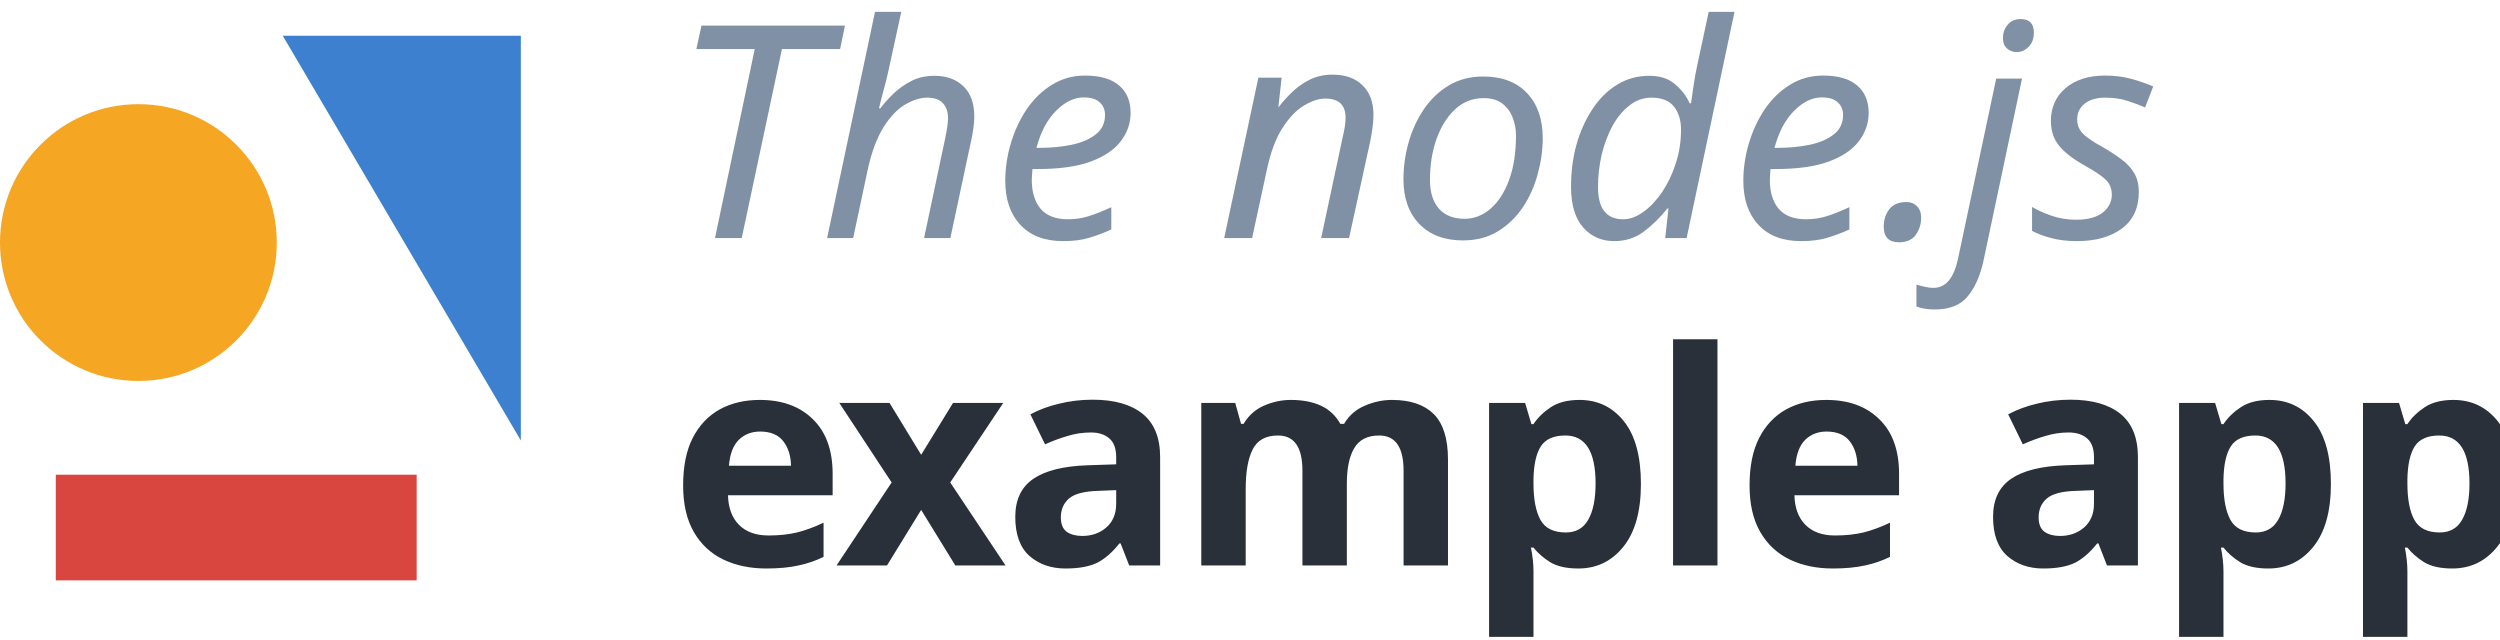
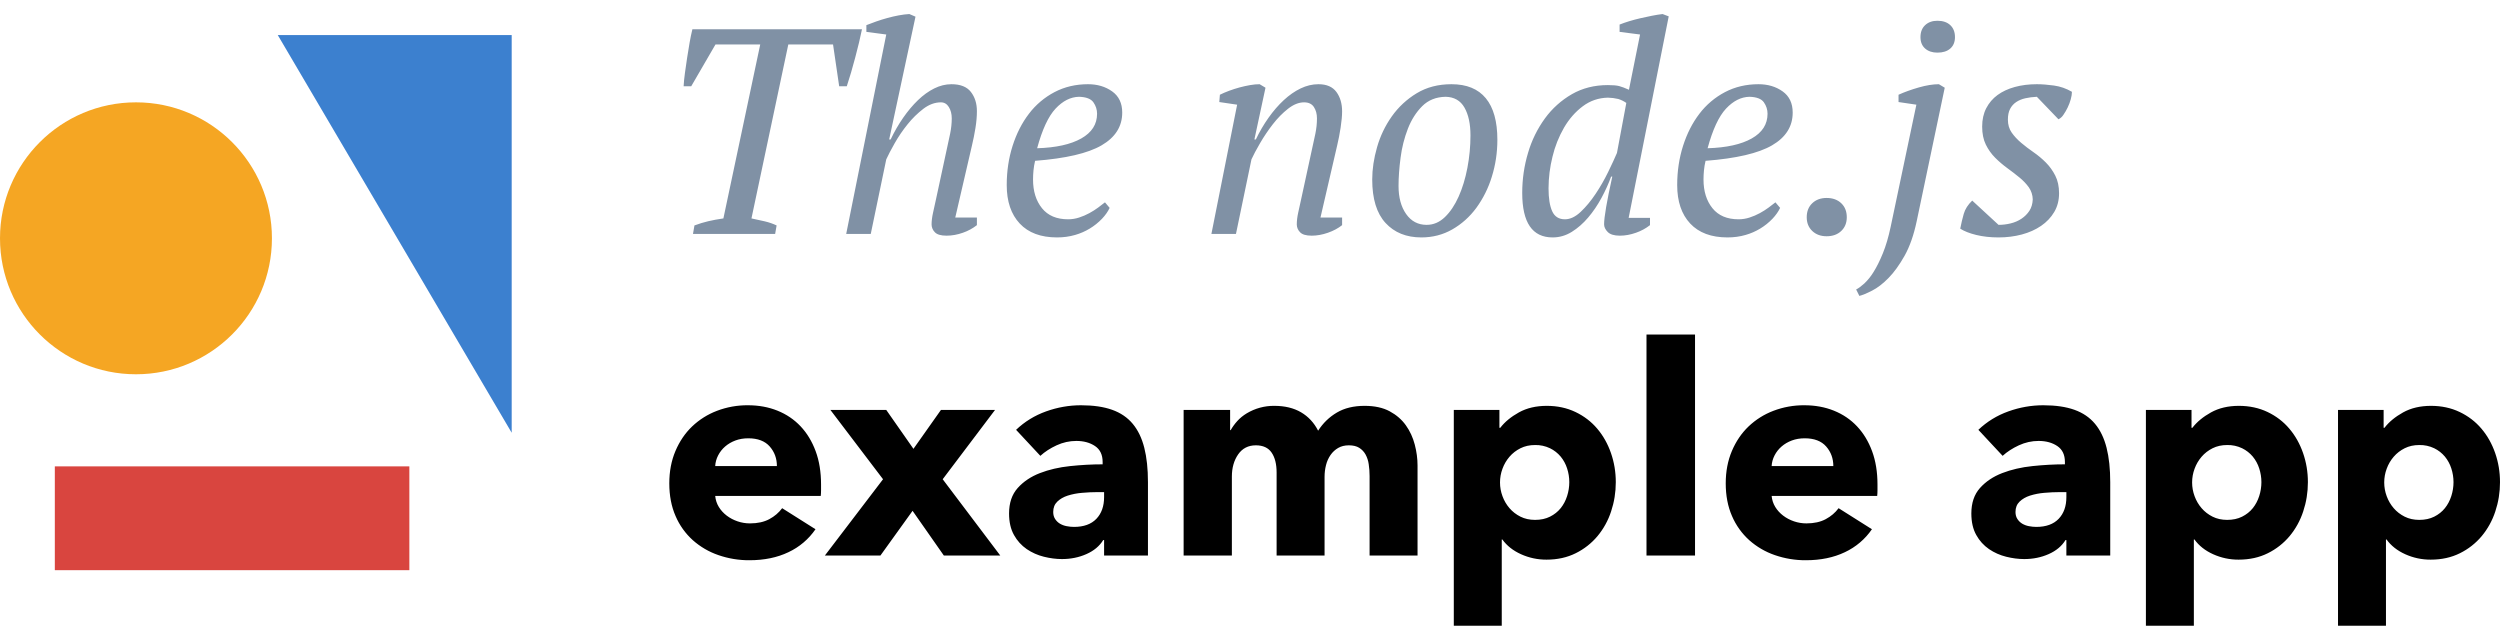
- <svg xmlns="http://www.w3.org/2000/svg" width="168" height="43" viewBox="0 0 168 43">
+ <svg xmlns="http://www.w3.org/2000/svg" width="171" height="43" viewBox="0 0 171 43">
  <g fill="none" fill-rule="evenodd">
-     <g transform="translate(0 2)">
+     <g transform="translate(0 2)" fill-rule="nonzero">
      <path fill="#D9453F" d="M3.75 37v-7.1H28V37z" />
-       <circle cx="9.3" cy="14.3" r="9.3" fill="#F5A623" />
+       <circle fill="#F5A623" cx="9.3" cy="14.3" r="9.3" />
      <path fill="#3C80CF" d="M35 27.6L19 .4h16z" />
    </g>
-     <g font-size="20">
-       <text fill="#2A3039" font-family="AvenirNext-Bold, Avenir Next" font-weight="bold" letter-spacing="-.3" transform="translate(45 18)">
-         <tspan x="0" y="20">example app</tspan>
-       </text>
-       <text fill="#8091A5" font-family="PTSerif-Italic, PT Serif" font-style="italic" transform="translate(45 -27)">
-         <tspan x="0" y="43">The node.js</tspan>
-       </text>
-     </g>
+     <path d="M53.14 31.88c0-.52-.163-.967-.49-1.34-.327-.373-.817-.56-1.47-.56-.32 0-.613.05-.88.15-.267.1-.5.237-.7.41-.2.173-.36.377-.48.61-.12.233-.187.477-.2.73h4.22zm3.02 1.26v.4c0 .133-.007.26-.02.38h-7.22c.027.28.11.533.25.76.14.227.32.423.54.59.22.167.467.297.74.39.273.093.557.14.85.14.52 0 .96-.097 1.32-.29.36-.193.653-.443.88-.75l2.28 1.44a4.613 4.613 0 0 1-1.85 1.57c-.767.367-1.657.55-2.67.55a6.371 6.371 0 0 1-2.12-.35 5.148 5.148 0 0 1-1.75-1.02 4.723 4.723 0 0 1-1.18-1.65c-.287-.653-.43-1.4-.43-2.24 0-.813.14-1.55.42-2.21.28-.66.66-1.22 1.14-1.68a5.082 5.082 0 0 1 1.7-1.07 5.814 5.814 0 0 1 2.12-.38c.733 0 1.407.123 2.02.37s1.14.603 1.58 1.07c.44.467.783 1.033 1.03 1.7s.37 1.427.37 2.28zm8.4 4.86l-2.14-3.06-2.2 3.06h-3.8l3.98-5.22-3.6-4.74h3.82l1.86 2.66 1.88-2.66h3.7l-3.58 4.74L68.42 38h-3.86zm10.96-4.34h-.42c-.36 0-.723.017-1.09.05a4.483 4.483 0 0 0-.98.19c-.287.093-.523.23-.71.41-.187.18-.28.417-.28.71 0 .187.043.347.13.48.087.133.197.24.33.32a1.4 1.4 0 0 0 .46.17c.173.033.34.05.5.05.667 0 1.177-.183 1.53-.55.353-.367.53-.863.53-1.49v-.34zM69.5 29.4c.587-.56 1.27-.98 2.05-1.26.78-.28 1.577-.42 2.39-.42.84 0 1.55.103 2.13.31.58.207 1.05.527 1.41.96.36.433.623.98.79 1.64.167.66.25 1.443.25 2.35V38h-3v-1.06h-.06c-.253.413-.637.733-1.15.96-.513.227-1.07.34-1.67.34-.4 0-.813-.053-1.24-.16a3.632 3.632 0 0 1-1.17-.52 2.816 2.816 0 0 1-.87-.96c-.227-.4-.34-.893-.34-1.48 0-.72.197-1.3.59-1.74.393-.44.9-.78 1.52-1.02s1.31-.4 2.07-.48c.76-.08 1.5-.12 2.22-.12v-.16c0-.493-.173-.857-.52-1.09-.347-.233-.773-.35-1.28-.35-.467 0-.917.1-1.35.3-.433.2-.803.44-1.11.72L69.5 29.4zM93.68 38v-5.44c0-.28-.02-.55-.06-.81a1.934 1.934 0 0 0-.22-.67 1.265 1.265 0 0 0-.43-.45c-.18-.113-.417-.17-.71-.17-.28 0-.523.06-.73.18-.207.12-.38.28-.52.48a2.1 2.1 0 0 0-.31.69c-.067.26-.1.53-.1.81V38h-3.28v-5.68c0-.573-.113-1.027-.34-1.36-.227-.333-.587-.5-1.08-.5-.52 0-.923.207-1.21.62-.287.413-.43.92-.43 1.52V38h-3.3v-9.96h3.18v1.38h.04c.12-.213.27-.42.45-.62s.397-.377.65-.53a3.596 3.596 0 0 1 1.88-.51c.72 0 1.33.147 1.83.44.5.293.89.713 1.17 1.26.333-.52.76-.933 1.28-1.24.52-.307 1.153-.46 1.9-.46.68 0 1.25.123 1.71.37.46.247.83.567 1.11.96.28.393.483.833.61 1.32.127.487.19.963.19 1.43V38h-3.28zm16.84-5.02c0 .693-.107 1.36-.32 2a5.142 5.142 0 0 1-.93 1.69 4.594 4.594 0 0 1-1.49 1.17c-.587.293-1.253.44-2 .44a4.182 4.182 0 0 1-1.74-.37c-.547-.247-.973-.583-1.28-1.01h-.04v5.9h-3.28V28.04h3.12v1.22h.06c.307-.4.73-.75 1.27-1.05.54-.3 1.177-.45 1.91-.45.72 0 1.373.14 1.96.42.587.28 1.083.66 1.49 1.14.407.48.72 1.037.94 1.67.22.633.33 1.297.33 1.99zm-3.18 0c0-.32-.05-.633-.15-.94a2.442 2.442 0 0 0-.44-.81 2.225 2.225 0 0 0-.73-.57 2.252 2.252 0 0 0-1.02-.22c-.373 0-.707.073-1 .22-.293.147-.543.34-.75.58-.207.24-.367.513-.48.82a2.692 2.692 0 0 0 0 1.88c.113.307.273.58.48.82.207.24.457.433.75.58.293.147.627.22 1 .22.387 0 .727-.073 1.02-.22.293-.147.537-.34.73-.58.193-.24.34-.517.44-.83.1-.313.15-.63.15-.95zm5.28 5.02V22.88h3.32V38h-3.32zm12.78-6.12c0-.52-.163-.967-.49-1.34-.327-.373-.817-.56-1.47-.56-.32 0-.613.05-.88.15-.267.1-.5.237-.7.41-.2.173-.36.377-.48.61-.12.233-.187.477-.2.73h4.22zm3.02 1.26v.4c0 .133-.007.26-.02.38h-7.22c.027.28.11.533.25.76.14.227.32.423.54.59.22.167.467.297.74.39.273.093.557.14.85.14.52 0 .96-.097 1.32-.29.36-.193.653-.443.88-.75l2.28 1.44a4.613 4.613 0 0 1-1.85 1.57c-.767.367-1.657.55-2.67.55a6.371 6.371 0 0 1-2.12-.35 5.148 5.148 0 0 1-1.75-1.02 4.723 4.723 0 0 1-1.18-1.65c-.287-.653-.43-1.4-.43-2.24 0-.813.14-1.55.42-2.21.28-.66.66-1.22 1.14-1.68a5.082 5.082 0 0 1 1.7-1.07 5.814 5.814 0 0 1 2.12-.38c.733 0 1.407.123 2.02.37s1.14.603 1.58 1.07c.44.467.783 1.033 1.03 1.7s.37 1.427.37 2.28zm12.92.52h-.42c-.36 0-.723.017-1.09.05a4.483 4.483 0 0 0-.98.19c-.287.093-.523.23-.71.41-.187.18-.28.417-.28.71 0 .187.043.347.13.48.087.133.197.24.33.32a1.4 1.4 0 0 0 .46.17c.173.033.34.05.5.05.667 0 1.177-.183 1.53-.55.353-.367.53-.863.53-1.49v-.34zm-6.02-4.26c.587-.56 1.27-.98 2.05-1.26.78-.28 1.577-.42 2.39-.42.84 0 1.55.103 2.13.31.58.207 1.05.527 1.41.96.36.433.623.98.79 1.64.167.66.25 1.443.25 2.35V38h-3v-1.06h-.06c-.253.413-.637.733-1.15.96-.513.227-1.07.34-1.67.34-.4 0-.813-.053-1.24-.16a3.632 3.632 0 0 1-1.17-.52 2.816 2.816 0 0 1-.87-.96c-.227-.4-.34-.893-.34-1.48 0-.72.197-1.3.59-1.74.393-.44.9-.78 1.52-1.02s1.31-.4 2.07-.48c.76-.08 1.5-.12 2.22-.12v-.16c0-.493-.173-.857-.52-1.09-.347-.233-.773-.35-1.28-.35-.467 0-.917.1-1.35.3-.433.2-.803.44-1.11.72l-1.66-1.78zm22.54 3.58c0 .693-.107 1.36-.32 2a5.142 5.142 0 0 1-.93 1.69 4.594 4.594 0 0 1-1.49 1.17c-.587.293-1.253.44-2 .44a4.182 4.182 0 0 1-1.74-.37c-.547-.247-.973-.583-1.28-1.01h-.04v5.9h-3.28V28.04h3.12v1.22h.06c.307-.4.73-.75 1.27-1.05.54-.3 1.177-.45 1.91-.45.72 0 1.373.14 1.96.42.587.28 1.083.66 1.49 1.14.407.48.72 1.037.94 1.67.22.633.33 1.297.33 1.99zm-3.18 0c0-.32-.05-.633-.15-.94a2.442 2.442 0 0 0-.44-.81 2.225 2.225 0 0 0-.73-.57 2.252 2.252 0 0 0-1.02-.22c-.373 0-.707.073-1 .22-.293.147-.543.34-.75.58-.207.24-.367.513-.48.82a2.692 2.692 0 0 0 0 1.88c.113.307.273.58.48.82.207.24.457.433.75.58.293.147.627.22 1 .22.387 0 .727-.073 1.02-.22.293-.147.537-.34.73-.58.193-.24.34-.517.44-.83.1-.313.15-.63.15-.95zm16.32 0c0 .693-.107 1.36-.32 2a5.142 5.142 0 0 1-.93 1.69 4.594 4.594 0 0 1-1.49 1.17c-.587.293-1.253.44-2 .44a4.182 4.182 0 0 1-1.74-.37c-.547-.247-.973-.583-1.28-1.01h-.04v5.9h-3.28V28.04h3.12v1.22h.06c.307-.4.73-.75 1.27-1.05.54-.3 1.177-.45 1.91-.45.72 0 1.373.14 1.96.42.587.28 1.083.66 1.49 1.14.407.48.72 1.037.94 1.67.22.633.33 1.297.33 1.99zm-3.18 0c0-.32-.05-.633-.15-.94a2.442 2.442 0 0 0-.44-.81 2.225 2.225 0 0 0-.73-.57 2.252 2.252 0 0 0-1.02-.22c-.373 0-.707.073-1 .22-.293.147-.543.34-.75.58-.207.24-.367.513-.48.82a2.692 2.692 0 0 0 0 1.88c.113.307.273.58.48.82.207.24.457.433.75.58.293.147.627.22 1 .22.387 0 .727-.073 1.02-.22.293-.147.537-.34.73-.58.193-.24.34-.517.44-.83.1-.313.15-.63.15-.95z" fill="#000" />
+     <path d="M53.02 16H47.4l.1-.58c.32-.12.637-.217.95-.29.313-.073.657-.137 1.03-.19L52 3.04h-3.06L47.28 5.9h-.52c.013-.267.043-.57.09-.91.047-.34.097-.687.15-1.04.053-.353.11-.7.17-1.04.06-.34.123-.643.19-.91h11.6c-.053.267-.12.567-.2.9a46.818 46.818 0 0 1-.55 2.07c-.1.34-.197.65-.29.93h-.52l-.42-2.86h-3.06l-2.52 11.9c.32.067.623.133.91.2.287.067.557.16.81.28l-.1.58zm6.24-13.82v-.46c.2-.08.423-.163.67-.25.247-.087.503-.167.77-.24.267-.073.527-.133.78-.18.253-.047.493-.077.72-.09l.42.18-1.8 8.4h.1c.253-.533.54-1.03.86-1.49.32-.46.657-.86 1.01-1.2.353-.34.723-.607 1.11-.8.387-.193.78-.29 1.18-.29.613 0 1.057.177 1.33.53.273.353.41.79.41 1.31 0 .36-.033.747-.1 1.16-.067.413-.147.813-.24 1.2l-1.14 4.92h1.48v.52a3.298 3.298 0 0 1-.96.52c-.373.133-.747.2-1.12.2-.387 0-.653-.08-.8-.24a.757.757 0 0 1-.22-.52c0-.24.033-.51.1-.81.067-.3.133-.603.2-.91l.72-3.34c.093-.413.177-.8.25-1.16.073-.36.11-.707.11-1.04 0-.307-.067-.567-.2-.78-.133-.213-.313-.32-.54-.32-.413 0-.813.147-1.2.44a6.226 6.226 0 0 0-1.08 1.06 9.592 9.592 0 0 0-.88 1.29c-.253.447-.447.817-.58 1.11L59.56 16h-1.68l2.74-13.64-1.36-.18zM75.9 14.22c-.12.253-.293.5-.52.74a4.1 4.1 0 0 1-1.84 1.11c-.387.113-.8.17-1.24.17-1.107 0-1.957-.317-2.55-.95-.593-.633-.89-1.51-.89-2.63 0-.947.133-1.84.4-2.68.267-.84.64-1.573 1.12-2.2a5.258 5.258 0 0 1 1.75-1.48c.687-.36 1.45-.54 2.29-.54.64 0 1.19.163 1.65.49.46.327.69.81.69 1.45 0 .947-.47 1.693-1.41 2.24-.94.547-2.457.9-4.55 1.06-.053.227-.09.447-.11.66-.02.213-.03.42-.03.62 0 .8.203 1.453.61 1.96.407.507 1.003.76 1.79.76.253 0 .503-.04.75-.12.247-.08.48-.18.7-.3.22-.12.42-.247.6-.38s.337-.253.47-.36l.32.38zm-2.1-7.6c-.573.013-1.107.283-1.6.81-.493.527-.913 1.43-1.26 2.71 1.293-.04 2.3-.263 3.02-.67.72-.407 1.08-.97 1.08-1.69 0-.28-.083-.54-.25-.78-.167-.24-.497-.367-.99-.38zm15.92 3.68c.093-.413.177-.797.25-1.15.073-.353.11-.703.11-1.05 0-.307-.07-.567-.21-.78-.14-.213-.363-.32-.67-.32-.36 0-.727.147-1.1.44-.373.293-.72.647-1.04 1.06-.32.413-.61.843-.87 1.29-.26.447-.457.817-.59 1.11L84.54 16h-1.68l1.76-8.84-1.22-.18.04-.5c.187-.093.397-.183.63-.27a8.245 8.245 0 0 1 1.44-.39c.233-.04.45-.06.65-.06l.4.24-.76 3.54h.1a9.91 9.91 0 0 1 .87-1.49c.327-.46.673-.86 1.04-1.2.367-.34.75-.607 1.15-.8.4-.193.807-.29 1.22-.29.56 0 .97.177 1.23.53.26.353.39.797.39 1.33 0 .293-.033.66-.1 1.1-.067.44-.147.853-.24 1.24l-1.14 4.92h1.48v.52c-.267.213-.59.387-.97.52s-.75.2-1.11.2c-.387 0-.653-.08-.8-.24a.757.757 0 0 1-.22-.52c0-.253.033-.53.1-.83.067-.3.133-.603.2-.91l.72-3.32zm4.14 1.98c0-.707.11-1.443.33-2.21.22-.767.557-1.47 1.01-2.11a5.665 5.665 0 0 1 1.7-1.58c.68-.413 1.473-.62 2.38-.62 1.04 0 1.823.32 2.35.96.527.64.79 1.587.79 2.84 0 .88-.127 1.723-.38 2.53a7.16 7.16 0 0 1-1.06 2.13c-.453.613-1 1.103-1.64 1.47-.64.367-1.347.55-2.12.55-1.027 0-1.843-.33-2.45-.99-.607-.66-.91-1.65-.91-2.97zm5.02-5.66c-.653.013-1.187.227-1.6.64-.413.413-.74.927-.98 1.54a8.45 8.45 0 0 0-.5 1.98c-.093.707-.14 1.353-.14 1.94 0 .787.173 1.427.52 1.92.347.493.813.74 1.4.74.467 0 .883-.177 1.25-.53.367-.353.68-.82.94-1.4.26-.58.46-1.237.6-1.97.14-.733.21-1.473.21-2.22 0-.787-.137-1.42-.41-1.9-.273-.48-.703-.727-1.29-.74zm8.16 8.38c.36 0 .72-.17 1.08-.51.36-.34.7-.75 1.02-1.23.32-.48.607-.98.86-1.5s.453-.953.6-1.3l.64-3.42a1.981 1.981 0 0 0-.55-.27 3.312 3.312 0 0 0-.71-.09c-.64.013-1.213.21-1.72.59-.507.38-.933.867-1.28 1.46a7.432 7.432 0 0 0-.79 1.99 9.04 9.04 0 0 0-.27 2.16c0 .68.083 1.203.25 1.57.167.367.457.55.87.55zm3.16-2.92c-.173.48-.393.967-.66 1.46s-.57.94-.91 1.34c-.34.4-.713.727-1.12.98-.407.253-.843.38-1.31.38-1.387 0-2.08-1.013-2.08-3.04 0-.947.133-1.863.4-2.75a7.646 7.646 0 0 1 1.16-2.36 5.95 5.95 0 0 1 1.84-1.65c.72-.413 1.54-.62 2.46-.62.347 0 .607.023.78.07.173.047.393.13.66.25l.76-3.78-1.4-.18v-.5c.2-.08.42-.157.66-.23.24-.073.49-.14.75-.2s.523-.117.79-.17a9.39 9.39 0 0 1 .74-.12l.42.16-2.74 13.78h1.46v.5a3.298 3.298 0 0 1-.96.52c-.373.133-.74.2-1.1.2-.387 0-.663-.083-.83-.25-.167-.167-.25-.343-.25-.53 0-.24.047-.633.14-1.18.093-.547.233-1.24.42-2.08h-.08zm11.56 2.14c-.12.253-.293.5-.52.74a4.1 4.1 0 0 1-1.84 1.11c-.387.113-.8.17-1.24.17-1.107 0-1.957-.317-2.55-.95-.593-.633-.89-1.51-.89-2.63 0-.947.133-1.84.4-2.68.267-.84.64-1.573 1.12-2.2a5.258 5.258 0 0 1 1.75-1.48c.687-.36 1.45-.54 2.29-.54.64 0 1.19.163 1.65.49.46.327.69.81.69 1.45 0 .947-.47 1.693-1.41 2.24-.94.547-2.457.9-4.55 1.06-.053.227-.09.447-.11.66-.02.213-.03.42-.03.62 0 .8.203 1.453.61 1.96.407.507 1.003.76 1.79.76.253 0 .503-.04.75-.12.247-.08.48-.18.7-.3.22-.12.42-.247.6-.38s.337-.253.47-.36l.32.38zm-2.1-7.6c-.573.013-1.107.283-1.6.81-.493.527-.913 1.43-1.26 2.71 1.293-.04 2.3-.263 3.02-.67.72-.407 1.08-.97 1.08-1.69 0-.28-.083-.54-.25-.78-.167-.24-.497-.367-.99-.38zm3.92 8.24c0-.4.127-.72.38-.96s.58-.36.98-.36c.413 0 .747.12 1 .36s.38.56.38.96c0 .387-.127.7-.38.94s-.587.36-1 .36c-.4 0-.727-.12-.98-.36s-.38-.553-.38-.94zm7.5-7.7l-1.22-.18v-.5c.413-.187.877-.353 1.39-.5.513-.147.97-.22 1.37-.22l.4.24-1.92 9.14c-.2.947-.477 1.733-.83 2.36-.353.627-.72 1.133-1.1 1.52-.38.387-.753.673-1.12.86-.367.187-.657.307-.87.36l-.22-.44c.16-.08.347-.217.56-.41a3.81 3.81 0 0 0 .64-.8c.213-.34.423-.763.63-1.27.207-.507.383-1.107.53-1.8l1.76-8.36zm.28-4.62c0-.347.107-.62.32-.82.213-.2.493-.3.84-.3.373 0 .667.1.88.3.213.2.32.473.32.82 0 .333-.107.593-.32.78-.213.187-.507.28-.88.28-.347 0-.627-.093-.84-.28-.213-.187-.32-.447-.32-.78zm7.68 11.1a1.502 1.502 0 0 0-.27-.83 3.53 3.53 0 0 0-.64-.67c-.26-.213-.537-.427-.83-.64a6.971 6.971 0 0 1-.83-.71c-.26-.26-.473-.56-.64-.9-.167-.34-.25-.75-.25-1.23s.093-.9.28-1.26c.187-.36.443-.66.77-.9s.72-.423 1.18-.55c.46-.127.963-.19 1.51-.19.347 0 .737.03 1.17.09.433.06.843.203 1.23.43 0 .147-.027.317-.08.51-.053.193-.123.38-.21.56-.087.18-.183.347-.29.5a.86.86 0 0 1-.34.31l-1.48-1.54c-.28.013-.54.047-.78.1-.24.053-.45.14-.63.26s-.32.277-.42.47c-.1.193-.15.437-.15.73 0 .347.087.643.26.89.173.247.39.48.65.7.26.22.54.433.84.64.3.207.58.44.84.7.26.26.477.56.65.9.173.34.26.743.26 1.21 0 .48-.11.907-.33 1.28-.22.373-.52.69-.9.95s-.82.457-1.32.59c-.5.133-1.03.2-1.59.2s-1.07-.057-1.53-.17c-.46-.113-.823-.257-1.09-.43.067-.347.147-.683.24-1.01.093-.327.287-.63.58-.91l1.8 1.66c.28 0 .557-.033.83-.1.273-.067.52-.173.74-.32.22-.147.4-.327.54-.54.14-.213.217-.473.23-.78z" fill="#8091A5" />
  </g>
</svg>
